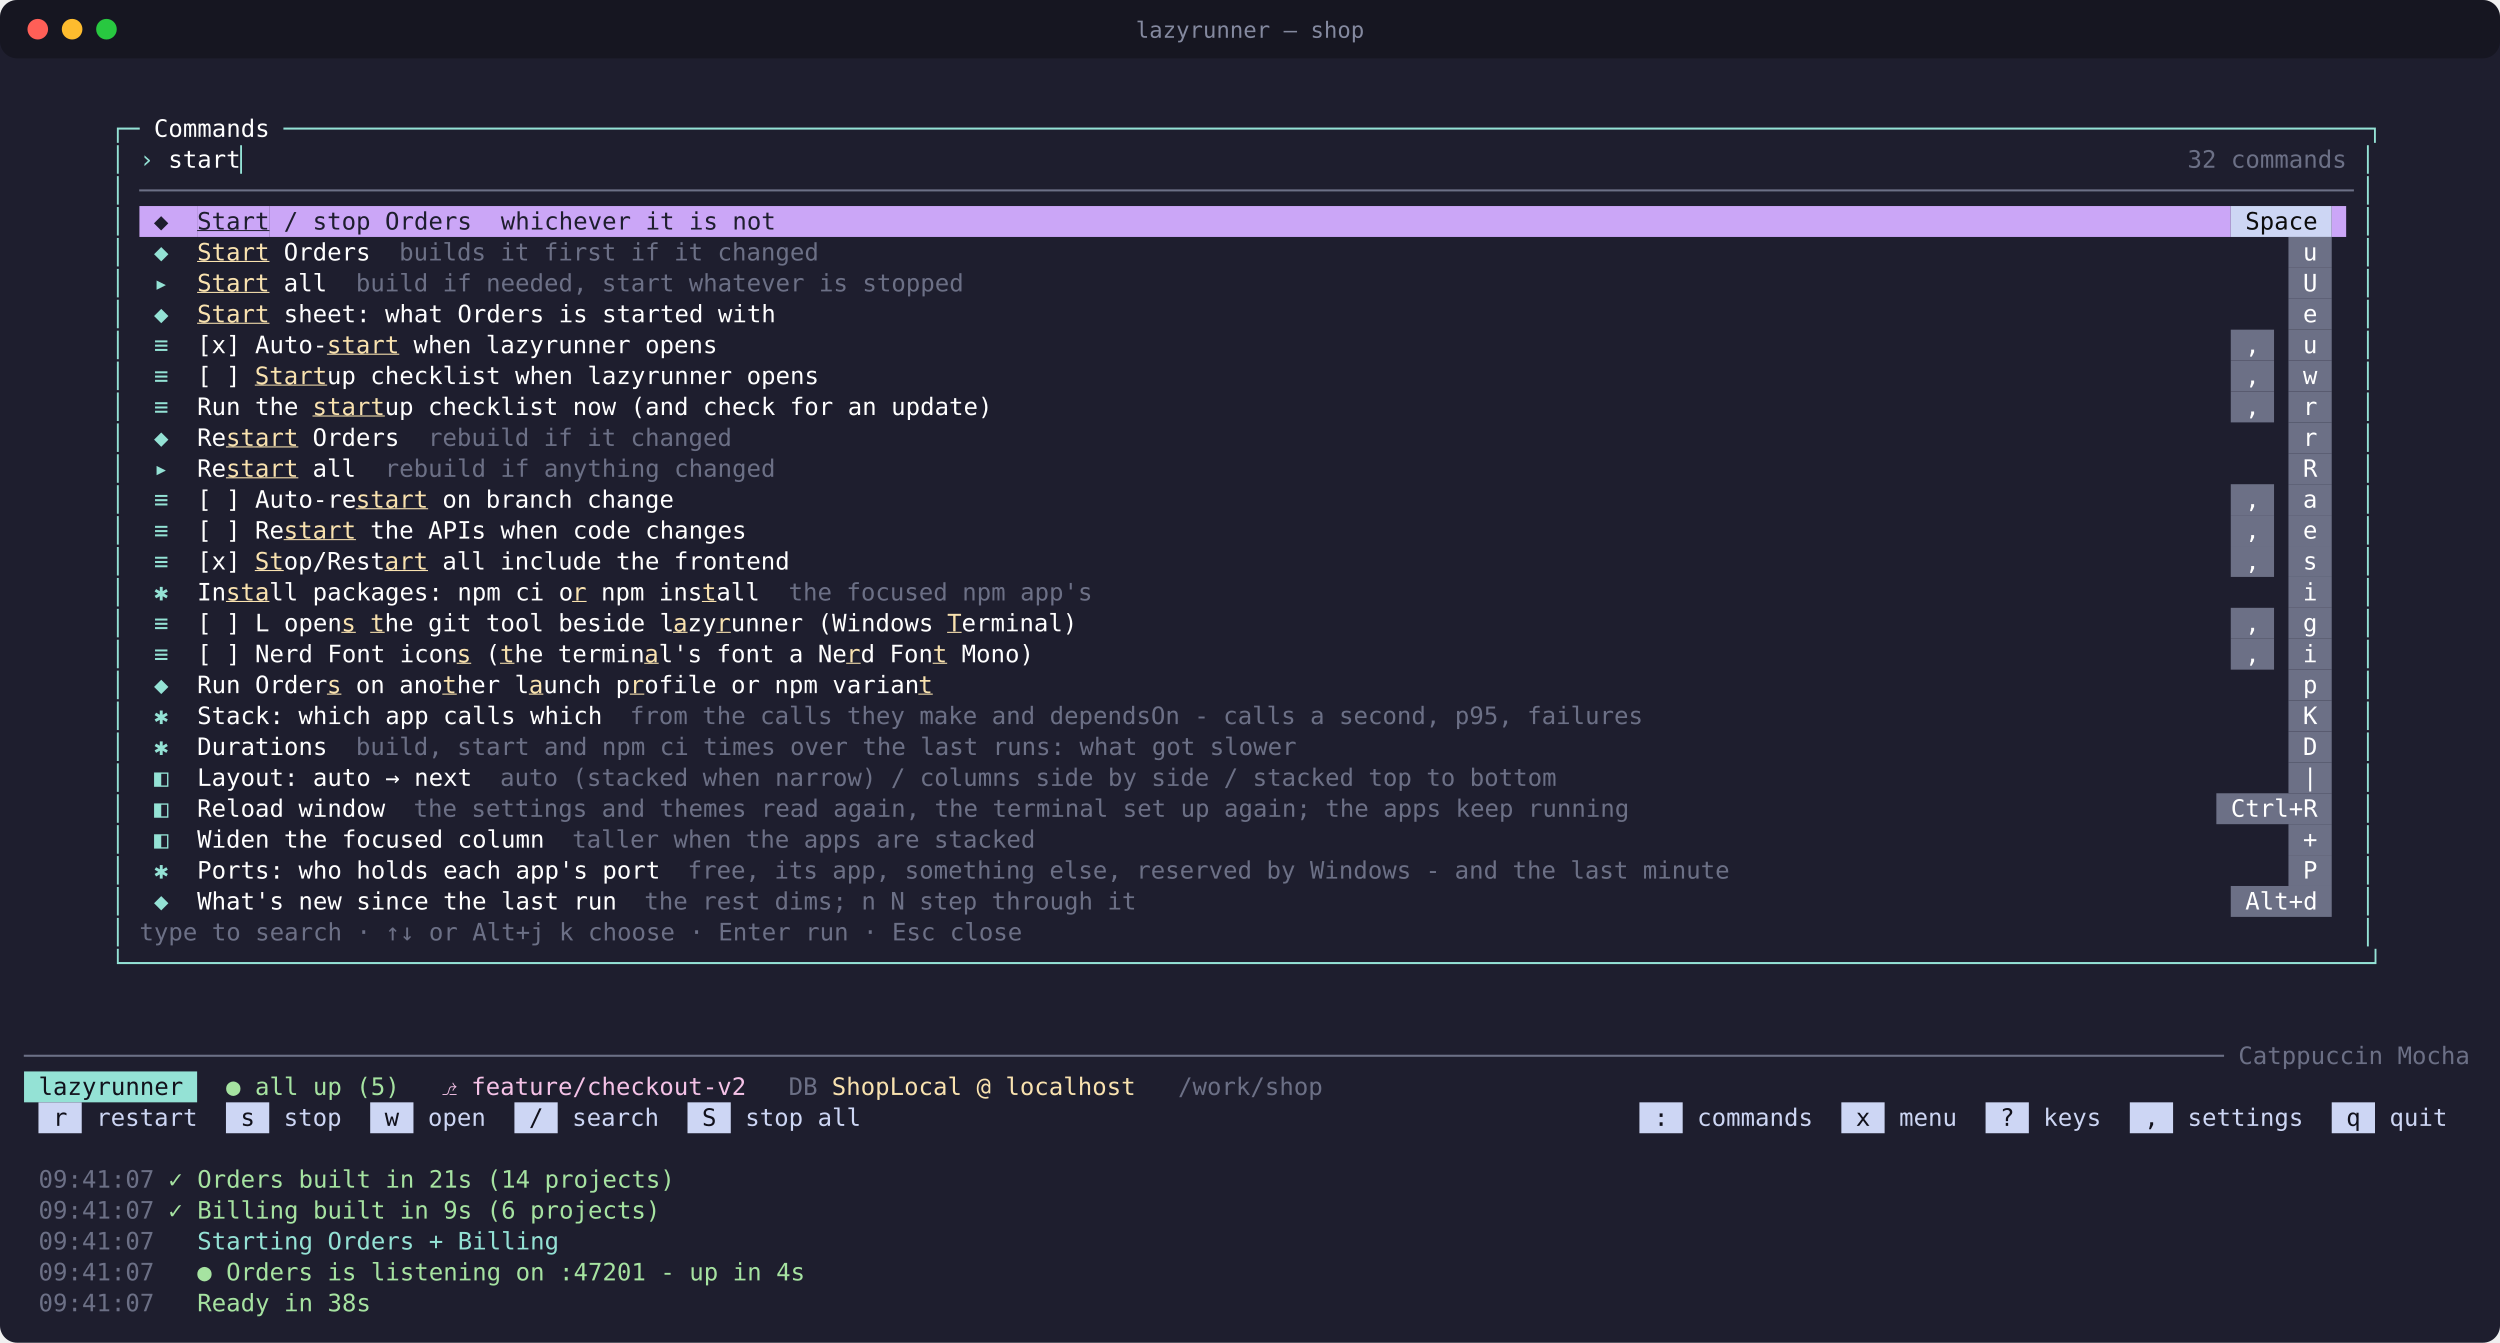
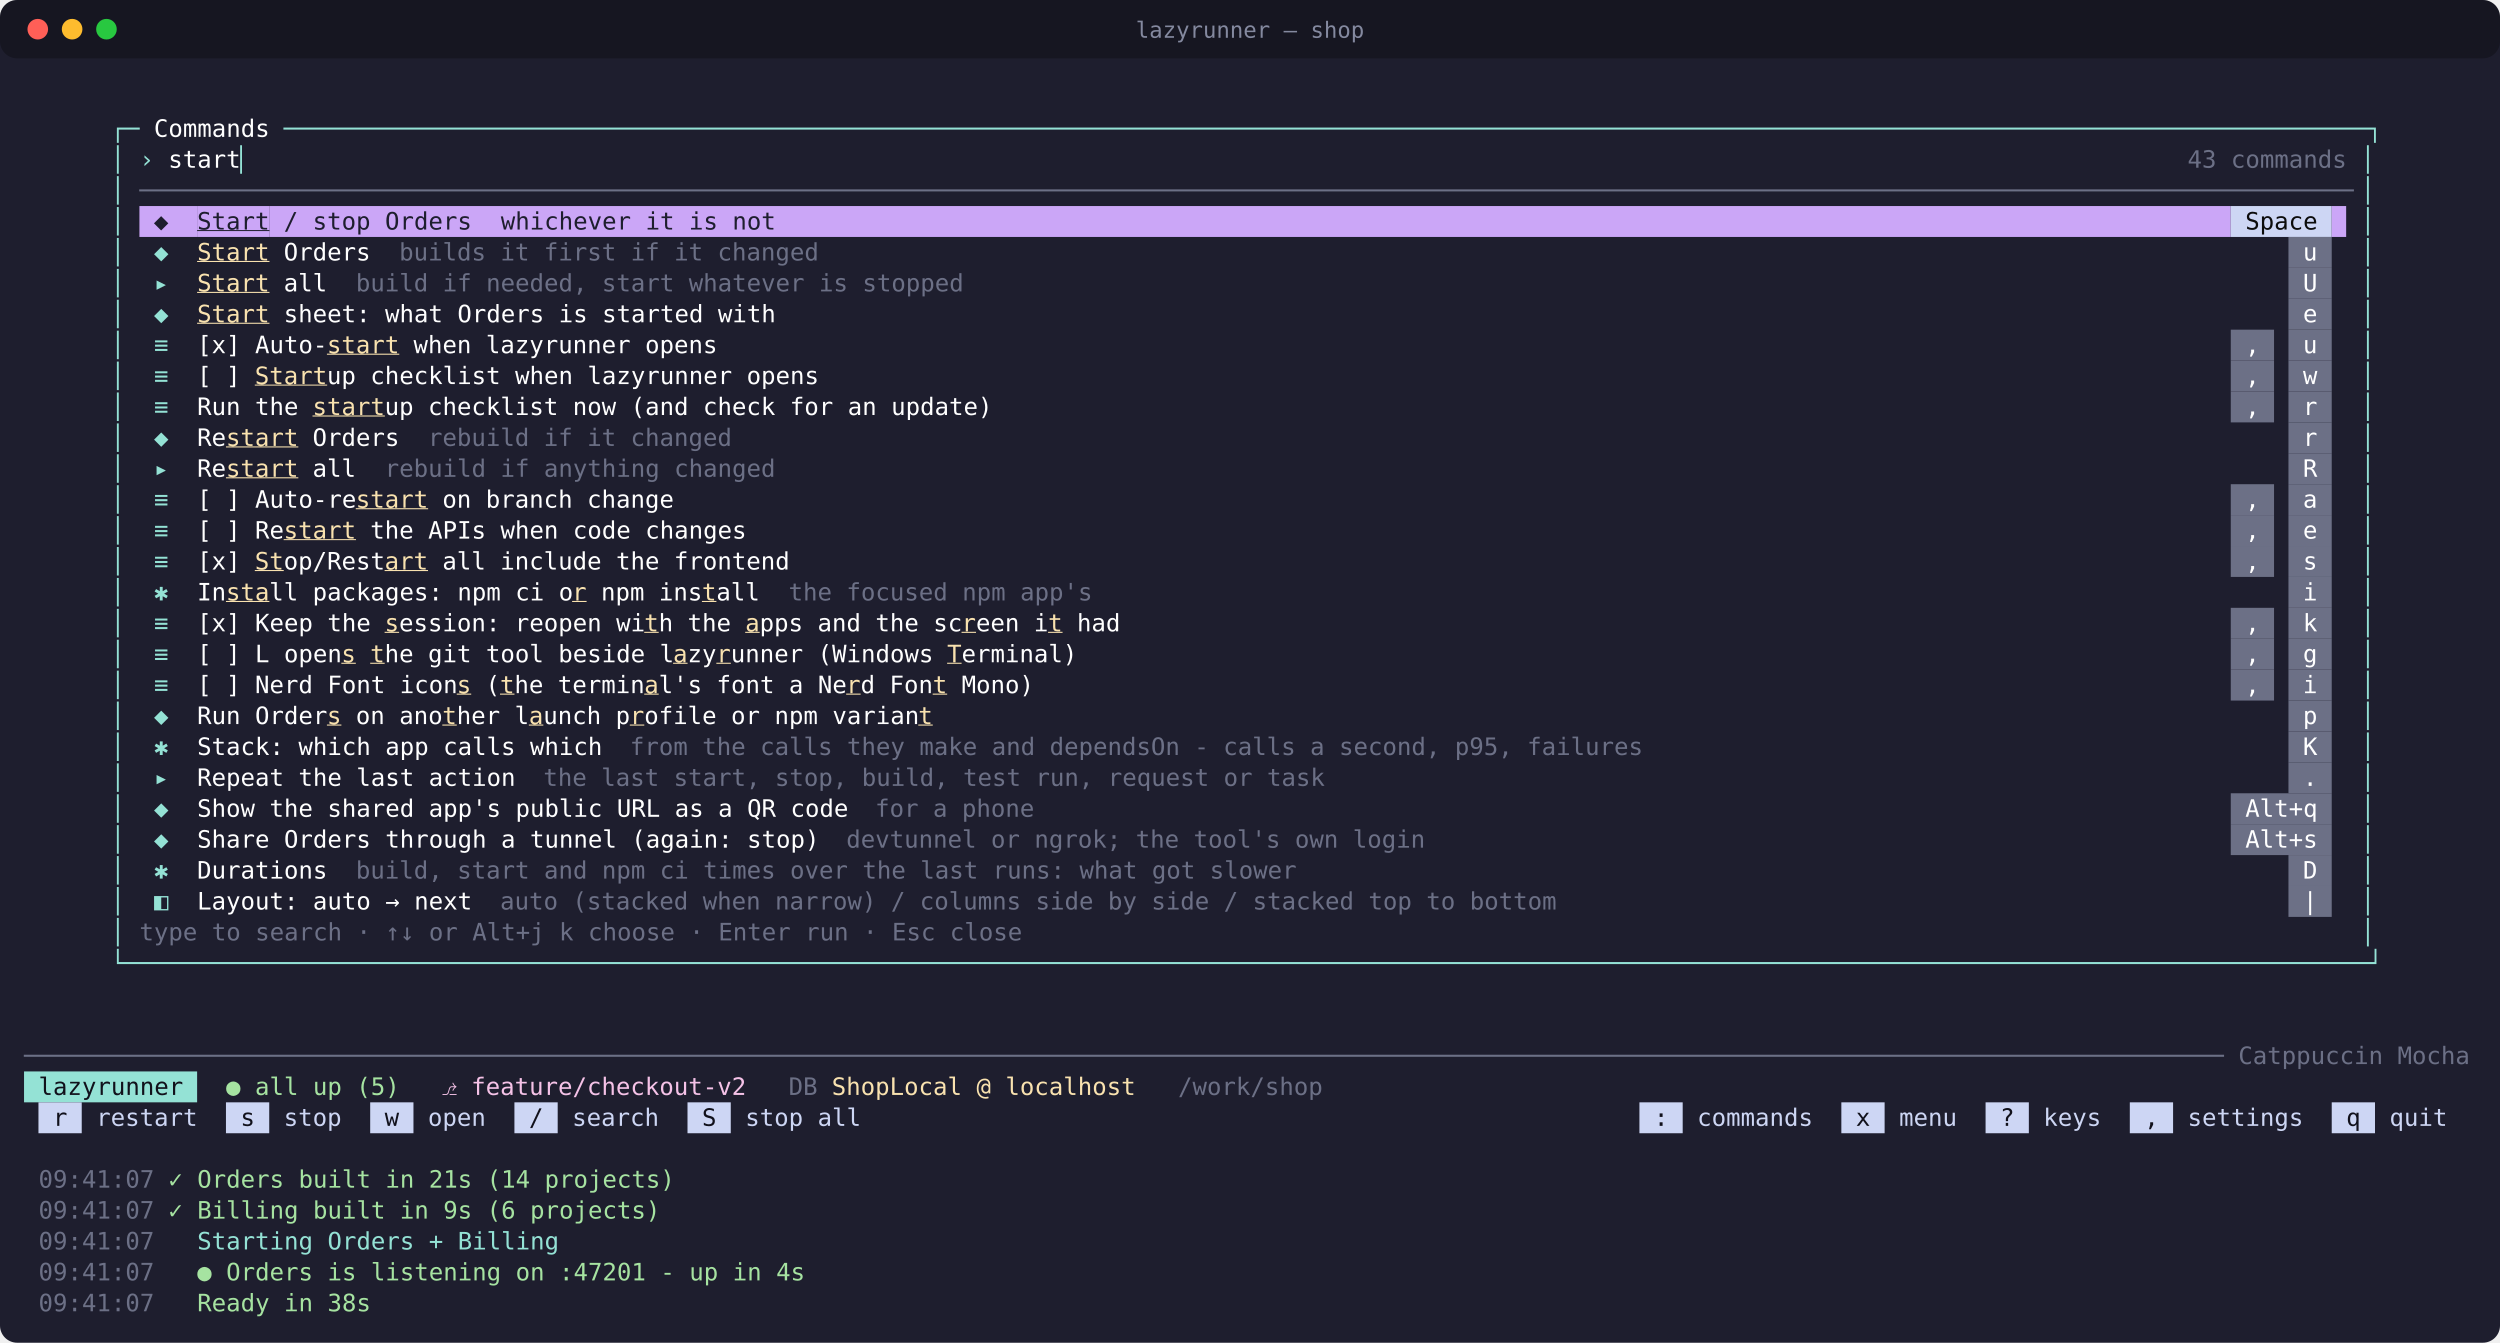
<svg xmlns="http://www.w3.org/2000/svg" width="1456" height="782" viewBox="0 0 1456 782" font-family="'Cascadia Mono', 'Cascadia Code', Consolas, 'DejaVu Sans Mono', Menlo, monospace" font-size="14">
  <rect width="100%" height="100%" rx="10" fill="#1e1e2e" />
  <rect width="100%" height="34" rx="10" fill="#000000" fill-opacity="0.28" />
  <circle cx="22" cy="17" r="6" fill="#ff5f57" />
  <circle cx="42" cy="17" r="6" fill="#febc2e" />
  <circle cx="62" cy="17" r="6" fill="#28c840" />
  <text x="728" y="22" fill="#cdd6f4" fill-opacity="0.6" font-size="13" text-anchor="middle">lazyrunner — shop</text>
  <text x="64.4" y="79.7" fill="#94e2d5" textLength="16.8" lengthAdjust="spacingAndGlyphs" xml:space="preserve">┌─</text>
  <text x="81.2" y="79.7" fill="#ffffff" textLength="84.0" lengthAdjust="spacingAndGlyphs" xml:space="preserve"> Commands </text>
  <text x="165.2" y="79.7" fill="#94e2d5" textLength="1218.0" lengthAdjust="spacingAndGlyphs" xml:space="preserve">────────────────────────────────────────────────────────────────────────────────────────────────────────────────────────────────────────────────┐</text>
  <text x="64.4" y="97.7" fill="#94e2d5" textLength="33.6" lengthAdjust="spacingAndGlyphs" xml:space="preserve">│ › </text>
  <text x="98.0" y="97.7" fill="#ffffff" textLength="42.0" lengthAdjust="spacingAndGlyphs" xml:space="preserve">start</text>
  <text x="140.0" y="97.7" fill="#94e2d5" textLength="8.4" lengthAdjust="spacingAndGlyphs" xml:space="preserve">▏</text>
-   <text x="1274.0" y="97.7" fill="#6c7086" textLength="92.4" lengthAdjust="spacingAndGlyphs" xml:space="preserve">32 commands</text>
+   <text x="1274.0" y="97.7" fill="#6c7086" textLength="92.4" lengthAdjust="spacingAndGlyphs" xml:space="preserve">43 commands</text>
  <text x="1366.4" y="97.7" fill="#94e2d5" textLength="16.8" lengthAdjust="spacingAndGlyphs" xml:space="preserve"> │</text>
  <text x="64.4" y="115.7" fill="#94e2d5" textLength="16.8" lengthAdjust="spacingAndGlyphs" xml:space="preserve">│ </text>
  <text x="81.2" y="115.7" fill="#6c7086" textLength="1285.2" lengthAdjust="spacingAndGlyphs" xml:space="preserve">─────────────────────────────────────────────────────────────────────────────────────────────────────────────────────────────────────────────────────────</text>
  <text x="1366.4" y="115.7" fill="#94e2d5" textLength="16.8" lengthAdjust="spacingAndGlyphs" xml:space="preserve"> │</text>
  <rect x="81.2" y="120.0" width="33.6" height="18" fill="#cba6f7" />
  <rect x="114.8" y="120.0" width="42.0" height="18" fill="#cba6f7" />
  <rect x="156.8" y="120.0" width="1142.4" height="18" fill="#cba6f7" />
  <rect x="1299.2" y="120.0" width="58.8" height="18" fill="#cdd6f4" />
  <rect x="1358.0" y="120.0" width="8.4" height="18" fill="#cba6f7" />
  <text x="64.4" y="133.7" fill="#94e2d5" textLength="16.8" lengthAdjust="spacingAndGlyphs" xml:space="preserve">│ </text>
  <text x="81.2" y="133.7" fill="#1e1e2e" textLength="33.6" lengthAdjust="spacingAndGlyphs" xml:space="preserve"> ◆  </text>
  <text x="114.8" y="133.7" fill="#1e1e2e" textLength="42.0" lengthAdjust="spacingAndGlyphs" text-decoration="underline" xml:space="preserve">Start</text>
  <text x="156.8" y="133.7" fill="#1e1e2e" textLength="1142.4" lengthAdjust="spacingAndGlyphs" xml:space="preserve"> / stop Orders  whichever it is not                                                                                                     </text>
  <text x="1299.2" y="133.7" fill="#0c0c0c" textLength="58.8" lengthAdjust="spacingAndGlyphs" xml:space="preserve"> Space </text>
  <text x="1366.4" y="133.7" fill="#94e2d5" textLength="16.8" lengthAdjust="spacingAndGlyphs" xml:space="preserve"> │</text>
  <rect x="1332.8" y="138.0" width="25.2" height="18" fill="#6c7086" />
  <text x="64.4" y="151.7" fill="#94e2d5" textLength="50.4" lengthAdjust="spacingAndGlyphs" xml:space="preserve">│  ◆  </text>
  <text x="114.8" y="151.7" fill="#f9e2af" textLength="42.0" lengthAdjust="spacingAndGlyphs" text-decoration="underline" xml:space="preserve">Start</text>
  <text x="156.8" y="151.7" fill="#ffffff" textLength="58.8" lengthAdjust="spacingAndGlyphs" xml:space="preserve"> Orders</text>
  <text x="215.6" y="151.7" fill="#6c7086" textLength="260.4" lengthAdjust="spacingAndGlyphs" xml:space="preserve">  builds it first if it changed</text>
  <text x="1332.8" y="151.7" fill="#ffffff" textLength="25.2" lengthAdjust="spacingAndGlyphs" xml:space="preserve"> u </text>
  <text x="1366.4" y="151.7" fill="#94e2d5" textLength="16.8" lengthAdjust="spacingAndGlyphs" xml:space="preserve"> │</text>
  <rect x="1332.8" y="156.0" width="25.2" height="18" fill="#6c7086" />
  <text x="64.4" y="169.7" fill="#94e2d5" textLength="50.4" lengthAdjust="spacingAndGlyphs" xml:space="preserve">│  ▸  </text>
  <text x="114.8" y="169.7" fill="#f9e2af" textLength="42.0" lengthAdjust="spacingAndGlyphs" text-decoration="underline" xml:space="preserve">Start</text>
  <text x="156.8" y="169.7" fill="#ffffff" textLength="33.6" lengthAdjust="spacingAndGlyphs" xml:space="preserve"> all</text>
  <text x="190.4" y="169.7" fill="#6c7086" textLength="369.6" lengthAdjust="spacingAndGlyphs" xml:space="preserve">  build if needed, start whatever is stopped</text>
  <text x="1332.8" y="169.7" fill="#ffffff" textLength="25.2" lengthAdjust="spacingAndGlyphs" xml:space="preserve"> U </text>
  <text x="1366.4" y="169.7" fill="#94e2d5" textLength="16.8" lengthAdjust="spacingAndGlyphs" xml:space="preserve"> │</text>
  <rect x="1332.8" y="174.0" width="25.2" height="18" fill="#6c7086" />
  <text x="64.4" y="187.7" fill="#94e2d5" textLength="50.4" lengthAdjust="spacingAndGlyphs" xml:space="preserve">│  ◆  </text>
  <text x="114.8" y="187.7" fill="#f9e2af" textLength="42.0" lengthAdjust="spacingAndGlyphs" text-decoration="underline" xml:space="preserve">Start</text>
  <text x="156.8" y="187.7" fill="#ffffff" textLength="1176.0" lengthAdjust="spacingAndGlyphs" xml:space="preserve"> sheet: what Orders is started with                                                                                                         </text>
  <text x="1332.8" y="187.7" fill="#ffffff" textLength="25.2" lengthAdjust="spacingAndGlyphs" xml:space="preserve"> e </text>
  <text x="1366.4" y="187.7" fill="#94e2d5" textLength="16.8" lengthAdjust="spacingAndGlyphs" xml:space="preserve"> │</text>
  <rect x="1299.2" y="192.0" width="25.2" height="18" fill="#6c7086" />
  <rect x="1332.8" y="192.0" width="25.2" height="18" fill="#6c7086" />
  <text x="64.4" y="205.7" fill="#94e2d5" textLength="50.4" lengthAdjust="spacingAndGlyphs" xml:space="preserve">│  ≡  </text>
  <text x="114.8" y="205.7" fill="#ffffff" textLength="75.6" lengthAdjust="spacingAndGlyphs" xml:space="preserve">[x] Auto-</text>
  <text x="190.4" y="205.7" fill="#f9e2af" textLength="42.0" lengthAdjust="spacingAndGlyphs" text-decoration="underline" xml:space="preserve">start</text>
  <text x="232.4" y="205.7" fill="#ffffff" textLength="1066.8" lengthAdjust="spacingAndGlyphs" xml:space="preserve"> when lazyrunner opens                                                                                                         </text>
  <text x="1299.2" y="205.7" fill="#ffffff" textLength="25.2" lengthAdjust="spacingAndGlyphs" xml:space="preserve"> , </text>
  <text x="1332.8" y="205.7" fill="#ffffff" textLength="25.2" lengthAdjust="spacingAndGlyphs" xml:space="preserve"> u </text>
  <text x="1366.4" y="205.7" fill="#94e2d5" textLength="16.8" lengthAdjust="spacingAndGlyphs" xml:space="preserve"> │</text>
  <rect x="1299.2" y="210.0" width="25.2" height="18" fill="#6c7086" />
  <rect x="1332.8" y="210.0" width="25.2" height="18" fill="#6c7086" />
  <text x="64.4" y="223.7" fill="#94e2d5" textLength="50.4" lengthAdjust="spacingAndGlyphs" xml:space="preserve">│  ≡  </text>
  <text x="114.8" y="223.7" fill="#ffffff" textLength="33.6" lengthAdjust="spacingAndGlyphs" xml:space="preserve">[ ] </text>
  <text x="148.4" y="223.7" fill="#f9e2af" textLength="42.0" lengthAdjust="spacingAndGlyphs" text-decoration="underline" xml:space="preserve">Start</text>
  <text x="190.4" y="223.7" fill="#ffffff" textLength="1108.8" lengthAdjust="spacingAndGlyphs" xml:space="preserve">up checklist when lazyrunner opens                                                                                                  </text>
  <text x="1299.2" y="223.7" fill="#ffffff" textLength="25.2" lengthAdjust="spacingAndGlyphs" xml:space="preserve"> , </text>
  <text x="1332.8" y="223.7" fill="#ffffff" textLength="25.2" lengthAdjust="spacingAndGlyphs" xml:space="preserve"> w </text>
  <text x="1366.4" y="223.7" fill="#94e2d5" textLength="16.8" lengthAdjust="spacingAndGlyphs" xml:space="preserve"> │</text>
  <rect x="1299.2" y="228.0" width="25.2" height="18" fill="#6c7086" />
  <rect x="1332.8" y="228.0" width="25.2" height="18" fill="#6c7086" />
  <text x="64.4" y="241.7" fill="#94e2d5" textLength="50.4" lengthAdjust="spacingAndGlyphs" xml:space="preserve">│  ≡  </text>
  <text x="114.8" y="241.7" fill="#ffffff" textLength="67.2" lengthAdjust="spacingAndGlyphs" xml:space="preserve">Run the </text>
  <text x="182.0" y="241.7" fill="#f9e2af" textLength="42.0" lengthAdjust="spacingAndGlyphs" text-decoration="underline" xml:space="preserve">start</text>
  <text x="224.0" y="241.7" fill="#ffffff" textLength="1075.2" lengthAdjust="spacingAndGlyphs" xml:space="preserve">up checklist now (and check for an update)                                                                                      </text>
  <text x="1299.2" y="241.7" fill="#ffffff" textLength="25.2" lengthAdjust="spacingAndGlyphs" xml:space="preserve"> , </text>
  <text x="1332.8" y="241.7" fill="#ffffff" textLength="25.2" lengthAdjust="spacingAndGlyphs" xml:space="preserve"> r </text>
  <text x="1366.4" y="241.7" fill="#94e2d5" textLength="16.8" lengthAdjust="spacingAndGlyphs" xml:space="preserve"> │</text>
  <rect x="1332.8" y="246.0" width="25.2" height="18" fill="#6c7086" />
  <text x="64.4" y="259.7" fill="#94e2d5" textLength="50.4" lengthAdjust="spacingAndGlyphs" xml:space="preserve">│  ◆  </text>
  <text x="114.8" y="259.7" fill="#ffffff" textLength="16.8" lengthAdjust="spacingAndGlyphs" xml:space="preserve">Re</text>
  <text x="131.6" y="259.7" fill="#f9e2af" textLength="42.0" lengthAdjust="spacingAndGlyphs" text-decoration="underline" xml:space="preserve">start</text>
  <text x="173.6" y="259.7" fill="#ffffff" textLength="58.8" lengthAdjust="spacingAndGlyphs" xml:space="preserve"> Orders</text>
  <text x="232.4" y="259.7" fill="#6c7086" textLength="193.2" lengthAdjust="spacingAndGlyphs" xml:space="preserve">  rebuild if it changed</text>
  <text x="1332.8" y="259.7" fill="#ffffff" textLength="25.2" lengthAdjust="spacingAndGlyphs" xml:space="preserve"> r </text>
  <text x="1366.4" y="259.7" fill="#94e2d5" textLength="16.8" lengthAdjust="spacingAndGlyphs" xml:space="preserve"> │</text>
  <rect x="1332.8" y="264.0" width="25.2" height="18" fill="#6c7086" />
  <text x="64.4" y="277.7" fill="#94e2d5" textLength="50.4" lengthAdjust="spacingAndGlyphs" xml:space="preserve">│  ▸  </text>
  <text x="114.8" y="277.7" fill="#ffffff" textLength="16.8" lengthAdjust="spacingAndGlyphs" xml:space="preserve">Re</text>
  <text x="131.6" y="277.7" fill="#f9e2af" textLength="42.0" lengthAdjust="spacingAndGlyphs" text-decoration="underline" xml:space="preserve">start</text>
  <text x="173.6" y="277.7" fill="#ffffff" textLength="33.6" lengthAdjust="spacingAndGlyphs" xml:space="preserve"> all</text>
  <text x="207.2" y="277.7" fill="#6c7086" textLength="243.6" lengthAdjust="spacingAndGlyphs" xml:space="preserve">  rebuild if anything changed</text>
  <text x="1332.8" y="277.7" fill="#ffffff" textLength="25.2" lengthAdjust="spacingAndGlyphs" xml:space="preserve"> R </text>
  <text x="1366.4" y="277.7" fill="#94e2d5" textLength="16.8" lengthAdjust="spacingAndGlyphs" xml:space="preserve"> │</text>
  <rect x="1299.2" y="282.0" width="25.2" height="18" fill="#6c7086" />
  <rect x="1332.8" y="282.0" width="25.2" height="18" fill="#6c7086" />
  <text x="64.4" y="295.7" fill="#94e2d5" textLength="50.4" lengthAdjust="spacingAndGlyphs" xml:space="preserve">│  ≡  </text>
  <text x="114.8" y="295.7" fill="#ffffff" textLength="92.4" lengthAdjust="spacingAndGlyphs" xml:space="preserve">[ ] Auto-re</text>
  <text x="207.2" y="295.7" fill="#f9e2af" textLength="42.0" lengthAdjust="spacingAndGlyphs" text-decoration="underline" xml:space="preserve">start</text>
  <text x="249.2" y="295.7" fill="#ffffff" textLength="1050.0" lengthAdjust="spacingAndGlyphs" xml:space="preserve"> on branch change                                                                                                            </text>
  <text x="1299.2" y="295.7" fill="#ffffff" textLength="25.2" lengthAdjust="spacingAndGlyphs" xml:space="preserve"> , </text>
  <text x="1332.8" y="295.7" fill="#ffffff" textLength="25.2" lengthAdjust="spacingAndGlyphs" xml:space="preserve"> a </text>
  <text x="1366.4" y="295.7" fill="#94e2d5" textLength="16.8" lengthAdjust="spacingAndGlyphs" xml:space="preserve"> │</text>
  <rect x="1299.2" y="300.0" width="25.2" height="18" fill="#6c7086" />
  <rect x="1332.8" y="300.0" width="25.2" height="18" fill="#6c7086" />
  <text x="64.4" y="313.7" fill="#94e2d5" textLength="50.4" lengthAdjust="spacingAndGlyphs" xml:space="preserve">│  ≡  </text>
  <text x="114.8" y="313.7" fill="#ffffff" textLength="50.4" lengthAdjust="spacingAndGlyphs" xml:space="preserve">[ ] Re</text>
  <text x="165.2" y="313.7" fill="#f9e2af" textLength="42.0" lengthAdjust="spacingAndGlyphs" text-decoration="underline" xml:space="preserve">start</text>
  <text x="207.2" y="313.7" fill="#ffffff" textLength="1092.0" lengthAdjust="spacingAndGlyphs" xml:space="preserve"> the APIs when code changes                                                                                                       </text>
  <text x="1299.2" y="313.7" fill="#ffffff" textLength="25.2" lengthAdjust="spacingAndGlyphs" xml:space="preserve"> , </text>
  <text x="1332.8" y="313.7" fill="#ffffff" textLength="25.2" lengthAdjust="spacingAndGlyphs" xml:space="preserve"> e </text>
  <text x="1366.4" y="313.7" fill="#94e2d5" textLength="16.8" lengthAdjust="spacingAndGlyphs" xml:space="preserve"> │</text>
  <rect x="1299.2" y="318.0" width="25.2" height="18" fill="#6c7086" />
  <rect x="1332.8" y="318.0" width="25.2" height="18" fill="#6c7086" />
  <text x="64.4" y="331.7" fill="#94e2d5" textLength="50.4" lengthAdjust="spacingAndGlyphs" xml:space="preserve">│  ≡  </text>
  <text x="114.8" y="331.7" fill="#ffffff" textLength="33.6" lengthAdjust="spacingAndGlyphs" xml:space="preserve">[x] </text>
  <text x="148.4" y="331.7" fill="#f9e2af" textLength="16.8" lengthAdjust="spacingAndGlyphs" text-decoration="underline" xml:space="preserve">St</text>
  <text x="165.2" y="331.7" fill="#ffffff" textLength="58.8" lengthAdjust="spacingAndGlyphs" xml:space="preserve">op/Rest</text>
  <text x="224.0" y="331.7" fill="#f9e2af" textLength="25.2" lengthAdjust="spacingAndGlyphs" text-decoration="underline" xml:space="preserve">art</text>
  <text x="249.2" y="331.7" fill="#ffffff" textLength="1050.0" lengthAdjust="spacingAndGlyphs" xml:space="preserve"> all include the frontend                                                                                                    </text>
  <text x="1299.2" y="331.7" fill="#ffffff" textLength="25.2" lengthAdjust="spacingAndGlyphs" xml:space="preserve"> , </text>
  <text x="1332.8" y="331.7" fill="#ffffff" textLength="25.2" lengthAdjust="spacingAndGlyphs" xml:space="preserve"> s </text>
  <text x="1366.4" y="331.7" fill="#94e2d5" textLength="16.8" lengthAdjust="spacingAndGlyphs" xml:space="preserve"> │</text>
  <rect x="1332.8" y="336.0" width="25.2" height="18" fill="#6c7086" />
  <text x="64.4" y="349.7" fill="#94e2d5" textLength="50.4" lengthAdjust="spacingAndGlyphs" xml:space="preserve">│  ✱  </text>
  <text x="114.8" y="349.7" fill="#ffffff" textLength="16.8" lengthAdjust="spacingAndGlyphs" xml:space="preserve">In</text>
  <text x="131.6" y="349.7" fill="#f9e2af" textLength="25.2" lengthAdjust="spacingAndGlyphs" text-decoration="underline" xml:space="preserve">sta</text>
  <text x="156.8" y="349.7" fill="#ffffff" textLength="176.4" lengthAdjust="spacingAndGlyphs" xml:space="preserve">ll packages: npm ci o</text>
  <text x="333.2" y="349.7" fill="#f9e2af" textLength="8.4" lengthAdjust="spacingAndGlyphs" text-decoration="underline" xml:space="preserve">r</text>
  <text x="341.6" y="349.7" fill="#ffffff" textLength="67.2" lengthAdjust="spacingAndGlyphs" xml:space="preserve"> npm ins</text>
  <text x="408.8" y="349.7" fill="#f9e2af" textLength="8.4" lengthAdjust="spacingAndGlyphs" text-decoration="underline" xml:space="preserve">t</text>
  <text x="417.2" y="349.7" fill="#ffffff" textLength="25.2" lengthAdjust="spacingAndGlyphs" xml:space="preserve">all</text>
  <text x="442.4" y="349.7" fill="#6c7086" textLength="193.2" lengthAdjust="spacingAndGlyphs" xml:space="preserve">  the focused npm app's</text>
  <text x="1332.8" y="349.7" fill="#ffffff" textLength="25.2" lengthAdjust="spacingAndGlyphs" xml:space="preserve"> i </text>
  <text x="1366.4" y="349.7" fill="#94e2d5" textLength="16.8" lengthAdjust="spacingAndGlyphs" xml:space="preserve"> │</text>
  <rect x="1299.2" y="354.0" width="25.2" height="18" fill="#6c7086" />
  <rect x="1332.8" y="354.0" width="25.2" height="18" fill="#6c7086" />
  <text x="64.4" y="367.7" fill="#94e2d5" textLength="50.4" lengthAdjust="spacingAndGlyphs" xml:space="preserve">│  ≡  </text>
-   <text x="114.8" y="367.7" fill="#ffffff" textLength="84.0" lengthAdjust="spacingAndGlyphs" xml:space="preserve">[ ] L open</text>
-   <text x="198.8" y="367.7" fill="#f9e2af" textLength="8.4" lengthAdjust="spacingAndGlyphs" text-decoration="underline" xml:space="preserve">s</text>
-   <text x="215.6" y="367.7" fill="#f9e2af" textLength="8.4" lengthAdjust="spacingAndGlyphs" text-decoration="underline" xml:space="preserve">t</text>
-   <text x="224.0" y="367.7" fill="#ffffff" textLength="168.0" lengthAdjust="spacingAndGlyphs" xml:space="preserve">he git tool beside l</text>
-   <text x="392.0" y="367.7" fill="#f9e2af" textLength="8.4" lengthAdjust="spacingAndGlyphs" text-decoration="underline" xml:space="preserve">a</text>
-   <text x="400.4" y="367.7" fill="#ffffff" textLength="16.8" lengthAdjust="spacingAndGlyphs" xml:space="preserve">zy</text>
-   <text x="417.2" y="367.7" fill="#f9e2af" textLength="8.4" lengthAdjust="spacingAndGlyphs" text-decoration="underline" xml:space="preserve">r</text>
-   <text x="425.6" y="367.7" fill="#ffffff" textLength="126.0" lengthAdjust="spacingAndGlyphs" xml:space="preserve">unner (Windows </text>
-   <text x="551.6" y="367.7" fill="#f9e2af" textLength="8.4" lengthAdjust="spacingAndGlyphs" text-decoration="underline" xml:space="preserve">T</text>
-   <text x="560.0" y="367.7" fill="#ffffff" textLength="739.2" lengthAdjust="spacingAndGlyphs" xml:space="preserve">erminal)                                                                                </text>
+   <text x="114.8" y="367.7" fill="#ffffff" textLength="109.2" lengthAdjust="spacingAndGlyphs" xml:space="preserve">[x] Keep the </text>
+   <text x="224.0" y="367.7" fill="#f9e2af" textLength="8.4" lengthAdjust="spacingAndGlyphs" text-decoration="underline" xml:space="preserve">s</text>
+   <text x="232.4" y="367.7" fill="#ffffff" textLength="142.8" lengthAdjust="spacingAndGlyphs" xml:space="preserve">ession: reopen wi</text>
+   <text x="375.2" y="367.7" fill="#f9e2af" textLength="8.4" lengthAdjust="spacingAndGlyphs" text-decoration="underline" xml:space="preserve">t</text>
+   <text x="383.6" y="367.7" fill="#ffffff" textLength="50.4" lengthAdjust="spacingAndGlyphs" xml:space="preserve">h the </text>
+   <text x="434.0" y="367.7" fill="#f9e2af" textLength="8.4" lengthAdjust="spacingAndGlyphs" text-decoration="underline" xml:space="preserve">a</text>
+   <text x="442.4" y="367.7" fill="#ffffff" textLength="117.6" lengthAdjust="spacingAndGlyphs" xml:space="preserve">pps and the sc</text>
+   <text x="560.0" y="367.7" fill="#f9e2af" textLength="8.4" lengthAdjust="spacingAndGlyphs" text-decoration="underline" xml:space="preserve">r</text>
+   <text x="568.4" y="367.7" fill="#ffffff" textLength="42.0" lengthAdjust="spacingAndGlyphs" xml:space="preserve">een i</text>
+   <text x="610.4" y="367.7" fill="#f9e2af" textLength="8.4" lengthAdjust="spacingAndGlyphs" text-decoration="underline" xml:space="preserve">t</text>
+   <text x="618.8" y="367.7" fill="#ffffff" textLength="680.4" lengthAdjust="spacingAndGlyphs" xml:space="preserve"> had                                                                             </text>
  <text x="1299.2" y="367.7" fill="#ffffff" textLength="25.2" lengthAdjust="spacingAndGlyphs" xml:space="preserve"> , </text>
-   <text x="1332.8" y="367.7" fill="#ffffff" textLength="25.2" lengthAdjust="spacingAndGlyphs" xml:space="preserve"> g </text>
+   <text x="1332.8" y="367.7" fill="#ffffff" textLength="25.2" lengthAdjust="spacingAndGlyphs" xml:space="preserve"> k </text>
  <text x="1366.4" y="367.7" fill="#94e2d5" textLength="16.8" lengthAdjust="spacingAndGlyphs" xml:space="preserve"> │</text>
  <rect x="1299.2" y="372.0" width="25.2" height="18" fill="#6c7086" />
  <rect x="1332.8" y="372.0" width="25.2" height="18" fill="#6c7086" />
  <text x="64.4" y="385.7" fill="#94e2d5" textLength="50.4" lengthAdjust="spacingAndGlyphs" xml:space="preserve">│  ≡  </text>
-   <text x="114.8" y="385.7" fill="#ffffff" textLength="151.2" lengthAdjust="spacingAndGlyphs" xml:space="preserve">[ ] Nerd Font icon</text>
-   <text x="266.0" y="385.7" fill="#f9e2af" textLength="8.4" lengthAdjust="spacingAndGlyphs" text-decoration="underline" xml:space="preserve">s</text>
-   <text x="274.4" y="385.7" fill="#ffffff" textLength="16.8" lengthAdjust="spacingAndGlyphs" xml:space="preserve"> (</text>
-   <text x="291.2" y="385.7" fill="#f9e2af" textLength="8.4" lengthAdjust="spacingAndGlyphs" text-decoration="underline" xml:space="preserve">t</text>
-   <text x="299.6" y="385.7" fill="#ffffff" textLength="75.6" lengthAdjust="spacingAndGlyphs" xml:space="preserve">he termin</text>
-   <text x="375.2" y="385.7" fill="#f9e2af" textLength="8.4" lengthAdjust="spacingAndGlyphs" text-decoration="underline" xml:space="preserve">a</text>
-   <text x="383.6" y="385.7" fill="#ffffff" textLength="109.2" lengthAdjust="spacingAndGlyphs" xml:space="preserve">l's font a Ne</text>
-   <text x="492.8" y="385.7" fill="#f9e2af" textLength="8.4" lengthAdjust="spacingAndGlyphs" text-decoration="underline" xml:space="preserve">r</text>
-   <text x="501.2" y="385.7" fill="#ffffff" textLength="42.0" lengthAdjust="spacingAndGlyphs" xml:space="preserve">d Fon</text>
-   <text x="543.2" y="385.7" fill="#f9e2af" textLength="8.4" lengthAdjust="spacingAndGlyphs" text-decoration="underline" xml:space="preserve">t</text>
-   <text x="551.6" y="385.7" fill="#ffffff" textLength="747.6" lengthAdjust="spacingAndGlyphs" xml:space="preserve"> Mono)                                                                                   </text>
+   <text x="114.8" y="385.7" fill="#ffffff" textLength="84.0" lengthAdjust="spacingAndGlyphs" xml:space="preserve">[ ] L open</text>
+   <text x="198.8" y="385.7" fill="#f9e2af" textLength="8.4" lengthAdjust="spacingAndGlyphs" text-decoration="underline" xml:space="preserve">s</text>
+   <text x="215.6" y="385.7" fill="#f9e2af" textLength="8.4" lengthAdjust="spacingAndGlyphs" text-decoration="underline" xml:space="preserve">t</text>
+   <text x="224.0" y="385.7" fill="#ffffff" textLength="168.0" lengthAdjust="spacingAndGlyphs" xml:space="preserve">he git tool beside l</text>
+   <text x="392.0" y="385.7" fill="#f9e2af" textLength="8.4" lengthAdjust="spacingAndGlyphs" text-decoration="underline" xml:space="preserve">a</text>
+   <text x="400.4" y="385.7" fill="#ffffff" textLength="16.8" lengthAdjust="spacingAndGlyphs" xml:space="preserve">zy</text>
+   <text x="417.2" y="385.7" fill="#f9e2af" textLength="8.4" lengthAdjust="spacingAndGlyphs" text-decoration="underline" xml:space="preserve">r</text>
+   <text x="425.6" y="385.7" fill="#ffffff" textLength="126.0" lengthAdjust="spacingAndGlyphs" xml:space="preserve">unner (Windows </text>
+   <text x="551.6" y="385.7" fill="#f9e2af" textLength="8.4" lengthAdjust="spacingAndGlyphs" text-decoration="underline" xml:space="preserve">T</text>
+   <text x="560.0" y="385.7" fill="#ffffff" textLength="739.2" lengthAdjust="spacingAndGlyphs" xml:space="preserve">erminal)                                                                                </text>
  <text x="1299.2" y="385.7" fill="#ffffff" textLength="25.2" lengthAdjust="spacingAndGlyphs" xml:space="preserve"> , </text>
-   <text x="1332.8" y="385.7" fill="#ffffff" textLength="25.2" lengthAdjust="spacingAndGlyphs" xml:space="preserve"> i </text>
+   <text x="1332.8" y="385.7" fill="#ffffff" textLength="25.2" lengthAdjust="spacingAndGlyphs" xml:space="preserve"> g </text>
  <text x="1366.4" y="385.7" fill="#94e2d5" textLength="16.8" lengthAdjust="spacingAndGlyphs" xml:space="preserve"> │</text>
+   <rect x="1299.2" y="390.0" width="25.2" height="18" fill="#6c7086" />
  <rect x="1332.8" y="390.0" width="25.2" height="18" fill="#6c7086" />
-   <text x="64.4" y="403.7" fill="#94e2d5" textLength="50.4" lengthAdjust="spacingAndGlyphs" xml:space="preserve">│  ◆  </text>
-   <text x="114.8" y="403.7" fill="#ffffff" textLength="75.6" lengthAdjust="spacingAndGlyphs" xml:space="preserve">Run Order</text>
-   <text x="190.4" y="403.7" fill="#f9e2af" textLength="8.4" lengthAdjust="spacingAndGlyphs" text-decoration="underline" xml:space="preserve">s</text>
-   <text x="198.8" y="403.7" fill="#ffffff" textLength="58.8" lengthAdjust="spacingAndGlyphs" xml:space="preserve"> on ano</text>
-   <text x="257.6" y="403.7" fill="#f9e2af" textLength="8.4" lengthAdjust="spacingAndGlyphs" text-decoration="underline" xml:space="preserve">t</text>
-   <text x="266.0" y="403.7" fill="#ffffff" textLength="42.0" lengthAdjust="spacingAndGlyphs" xml:space="preserve">her l</text>
-   <text x="308.0" y="403.7" fill="#f9e2af" textLength="8.4" lengthAdjust="spacingAndGlyphs" text-decoration="underline" xml:space="preserve">a</text>
-   <text x="316.4" y="403.7" fill="#ffffff" textLength="50.4" lengthAdjust="spacingAndGlyphs" xml:space="preserve">unch p</text>
-   <text x="366.8" y="403.7" fill="#f9e2af" textLength="8.4" lengthAdjust="spacingAndGlyphs" text-decoration="underline" xml:space="preserve">r</text>
-   <text x="375.2" y="403.7" fill="#ffffff" textLength="159.6" lengthAdjust="spacingAndGlyphs" xml:space="preserve">ofile or npm varian</text>
-   <text x="534.8" y="403.7" fill="#f9e2af" textLength="8.4" lengthAdjust="spacingAndGlyphs" text-decoration="underline" xml:space="preserve">t</text>
-   <text x="1332.8" y="403.7" fill="#ffffff" textLength="25.2" lengthAdjust="spacingAndGlyphs" xml:space="preserve"> p </text>
+   <text x="64.4" y="403.7" fill="#94e2d5" textLength="50.4" lengthAdjust="spacingAndGlyphs" xml:space="preserve">│  ≡  </text>
+   <text x="114.8" y="403.7" fill="#ffffff" textLength="151.2" lengthAdjust="spacingAndGlyphs" xml:space="preserve">[ ] Nerd Font icon</text>
+   <text x="266.0" y="403.7" fill="#f9e2af" textLength="8.4" lengthAdjust="spacingAndGlyphs" text-decoration="underline" xml:space="preserve">s</text>
+   <text x="274.4" y="403.7" fill="#ffffff" textLength="16.8" lengthAdjust="spacingAndGlyphs" xml:space="preserve"> (</text>
+   <text x="291.2" y="403.7" fill="#f9e2af" textLength="8.4" lengthAdjust="spacingAndGlyphs" text-decoration="underline" xml:space="preserve">t</text>
+   <text x="299.6" y="403.7" fill="#ffffff" textLength="75.6" lengthAdjust="spacingAndGlyphs" xml:space="preserve">he termin</text>
+   <text x="375.2" y="403.7" fill="#f9e2af" textLength="8.4" lengthAdjust="spacingAndGlyphs" text-decoration="underline" xml:space="preserve">a</text>
+   <text x="383.6" y="403.7" fill="#ffffff" textLength="109.2" lengthAdjust="spacingAndGlyphs" xml:space="preserve">l's font a Ne</text>
+   <text x="492.8" y="403.7" fill="#f9e2af" textLength="8.4" lengthAdjust="spacingAndGlyphs" text-decoration="underline" xml:space="preserve">r</text>
+   <text x="501.2" y="403.7" fill="#ffffff" textLength="42.0" lengthAdjust="spacingAndGlyphs" xml:space="preserve">d Fon</text>
+   <text x="543.2" y="403.7" fill="#f9e2af" textLength="8.4" lengthAdjust="spacingAndGlyphs" text-decoration="underline" xml:space="preserve">t</text>
+   <text x="551.6" y="403.7" fill="#ffffff" textLength="747.6" lengthAdjust="spacingAndGlyphs" xml:space="preserve"> Mono)                                                                                   </text>
+   <text x="1299.2" y="403.7" fill="#ffffff" textLength="25.2" lengthAdjust="spacingAndGlyphs" xml:space="preserve"> , </text>
+   <text x="1332.8" y="403.7" fill="#ffffff" textLength="25.2" lengthAdjust="spacingAndGlyphs" xml:space="preserve"> i </text>
  <text x="1366.4" y="403.7" fill="#94e2d5" textLength="16.8" lengthAdjust="spacingAndGlyphs" xml:space="preserve"> │</text>
  <rect x="1332.8" y="408.0" width="25.2" height="18" fill="#6c7086" />
-   <text x="64.4" y="421.7" fill="#94e2d5" textLength="50.4" lengthAdjust="spacingAndGlyphs" xml:space="preserve">│  ✱  </text>
-   <text x="114.8" y="421.7" fill="#ffffff" textLength="235.2" lengthAdjust="spacingAndGlyphs" xml:space="preserve">Stack: which app calls which</text>
-   <text x="350.0" y="421.7" fill="#6c7086" textLength="604.8" lengthAdjust="spacingAndGlyphs" xml:space="preserve">  from the calls they make and dependsOn - calls a second, p95, failures</text>
-   <text x="1332.8" y="421.7" fill="#ffffff" textLength="25.2" lengthAdjust="spacingAndGlyphs" xml:space="preserve"> K </text>
+   <text x="64.4" y="421.7" fill="#94e2d5" textLength="50.4" lengthAdjust="spacingAndGlyphs" xml:space="preserve">│  ◆  </text>
+   <text x="114.8" y="421.7" fill="#ffffff" textLength="75.6" lengthAdjust="spacingAndGlyphs" xml:space="preserve">Run Order</text>
+   <text x="190.4" y="421.7" fill="#f9e2af" textLength="8.4" lengthAdjust="spacingAndGlyphs" text-decoration="underline" xml:space="preserve">s</text>
+   <text x="198.8" y="421.7" fill="#ffffff" textLength="58.8" lengthAdjust="spacingAndGlyphs" xml:space="preserve"> on ano</text>
+   <text x="257.6" y="421.7" fill="#f9e2af" textLength="8.4" lengthAdjust="spacingAndGlyphs" text-decoration="underline" xml:space="preserve">t</text>
+   <text x="266.0" y="421.7" fill="#ffffff" textLength="42.0" lengthAdjust="spacingAndGlyphs" xml:space="preserve">her l</text>
+   <text x="308.0" y="421.7" fill="#f9e2af" textLength="8.4" lengthAdjust="spacingAndGlyphs" text-decoration="underline" xml:space="preserve">a</text>
+   <text x="316.4" y="421.7" fill="#ffffff" textLength="50.4" lengthAdjust="spacingAndGlyphs" xml:space="preserve">unch p</text>
+   <text x="366.8" y="421.7" fill="#f9e2af" textLength="8.4" lengthAdjust="spacingAndGlyphs" text-decoration="underline" xml:space="preserve">r</text>
+   <text x="375.2" y="421.7" fill="#ffffff" textLength="159.6" lengthAdjust="spacingAndGlyphs" xml:space="preserve">ofile or npm varian</text>
+   <text x="534.8" y="421.7" fill="#f9e2af" textLength="8.4" lengthAdjust="spacingAndGlyphs" text-decoration="underline" xml:space="preserve">t</text>
+   <text x="1332.8" y="421.7" fill="#ffffff" textLength="25.2" lengthAdjust="spacingAndGlyphs" xml:space="preserve"> p </text>
  <text x="1366.4" y="421.7" fill="#94e2d5" textLength="16.8" lengthAdjust="spacingAndGlyphs" xml:space="preserve"> │</text>
  <rect x="1332.8" y="426.0" width="25.2" height="18" fill="#6c7086" />
  <text x="64.4" y="439.7" fill="#94e2d5" textLength="50.4" lengthAdjust="spacingAndGlyphs" xml:space="preserve">│  ✱  </text>
-   <text x="114.8" y="439.7" fill="#ffffff" textLength="75.6" lengthAdjust="spacingAndGlyphs" xml:space="preserve">Durations</text>
-   <text x="190.4" y="439.7" fill="#6c7086" textLength="562.8" lengthAdjust="spacingAndGlyphs" xml:space="preserve">  build, start and npm ci times over the last runs: what got slower</text>
-   <text x="1332.8" y="439.7" fill="#ffffff" textLength="25.2" lengthAdjust="spacingAndGlyphs" xml:space="preserve"> D </text>
+   <text x="114.8" y="439.7" fill="#ffffff" textLength="235.2" lengthAdjust="spacingAndGlyphs" xml:space="preserve">Stack: which app calls which</text>
+   <text x="350.0" y="439.7" fill="#6c7086" textLength="604.8" lengthAdjust="spacingAndGlyphs" xml:space="preserve">  from the calls they make and dependsOn - calls a second, p95, failures</text>
+   <text x="1332.8" y="439.7" fill="#ffffff" textLength="25.2" lengthAdjust="spacingAndGlyphs" xml:space="preserve"> K </text>
  <text x="1366.4" y="439.7" fill="#94e2d5" textLength="16.8" lengthAdjust="spacingAndGlyphs" xml:space="preserve"> │</text>
  <rect x="1332.8" y="444.0" width="25.2" height="18" fill="#6c7086" />
-   <text x="64.4" y="457.7" fill="#94e2d5" textLength="50.4" lengthAdjust="spacingAndGlyphs" xml:space="preserve">│  ◧  </text>
-   <text x="114.8" y="457.7" fill="#ffffff" textLength="159.6" lengthAdjust="spacingAndGlyphs" xml:space="preserve">Layout: auto → next</text>
-   <text x="274.4" y="457.7" fill="#6c7086" textLength="630.0" lengthAdjust="spacingAndGlyphs" xml:space="preserve">  auto (stacked when narrow) / columns side by side / stacked top to bottom</text>
-   <text x="1332.8" y="457.7" fill="#ffffff" textLength="25.2" lengthAdjust="spacingAndGlyphs" xml:space="preserve"> | </text>
+   <text x="64.4" y="457.7" fill="#94e2d5" textLength="50.4" lengthAdjust="spacingAndGlyphs" xml:space="preserve">│  ▸  </text>
+   <text x="114.8" y="457.7" fill="#ffffff" textLength="184.8" lengthAdjust="spacingAndGlyphs" xml:space="preserve">Repeat the last action</text>
+   <text x="299.6" y="457.7" fill="#6c7086" textLength="470.4" lengthAdjust="spacingAndGlyphs" xml:space="preserve">  the last start, stop, build, test run, request or task</text>
+   <text x="1332.8" y="457.7" fill="#ffffff" textLength="25.2" lengthAdjust="spacingAndGlyphs" xml:space="preserve"> . </text>
  <text x="1366.4" y="457.7" fill="#94e2d5" textLength="16.8" lengthAdjust="spacingAndGlyphs" xml:space="preserve"> │</text>
-   <rect x="1290.8" y="462.0" width="67.2" height="18" fill="#6c7086" />
-   <text x="64.4" y="475.7" fill="#94e2d5" textLength="50.4" lengthAdjust="spacingAndGlyphs" xml:space="preserve">│  ◧  </text>
-   <text x="114.8" y="475.7" fill="#ffffff" textLength="109.2" lengthAdjust="spacingAndGlyphs" xml:space="preserve">Reload window</text>
-   <text x="224.0" y="475.7" fill="#6c7086" textLength="722.4" lengthAdjust="spacingAndGlyphs" xml:space="preserve">  the settings and themes read again, the terminal set up again; the apps keep running</text>
-   <text x="1290.8" y="475.7" fill="#ffffff" textLength="67.2" lengthAdjust="spacingAndGlyphs" xml:space="preserve"> Ctrl+R </text>
+   <rect x="1299.2" y="462.0" width="58.8" height="18" fill="#6c7086" />
+   <text x="64.4" y="475.7" fill="#94e2d5" textLength="50.4" lengthAdjust="spacingAndGlyphs" xml:space="preserve">│  ◆  </text>
+   <text x="114.8" y="475.7" fill="#ffffff" textLength="378.0" lengthAdjust="spacingAndGlyphs" xml:space="preserve">Show the shared app's public URL as a QR code</text>
+   <text x="492.8" y="475.7" fill="#6c7086" textLength="109.2" lengthAdjust="spacingAndGlyphs" xml:space="preserve">  for a phone</text>
+   <text x="1299.2" y="475.7" fill="#ffffff" textLength="58.8" lengthAdjust="spacingAndGlyphs" xml:space="preserve"> Alt+q </text>
  <text x="1366.4" y="475.7" fill="#94e2d5" textLength="16.8" lengthAdjust="spacingAndGlyphs" xml:space="preserve"> │</text>
-   <rect x="1332.8" y="480.0" width="25.2" height="18" fill="#6c7086" />
-   <text x="64.4" y="493.7" fill="#94e2d5" textLength="50.4" lengthAdjust="spacingAndGlyphs" xml:space="preserve">│  ◧  </text>
-   <text x="114.8" y="493.7" fill="#ffffff" textLength="201.6" lengthAdjust="spacingAndGlyphs" xml:space="preserve">Widen the focused column</text>
-   <text x="316.4" y="493.7" fill="#6c7086" textLength="285.6" lengthAdjust="spacingAndGlyphs" xml:space="preserve">  taller when the apps are stacked</text>
-   <text x="1332.8" y="493.7" fill="#ffffff" textLength="25.2" lengthAdjust="spacingAndGlyphs" xml:space="preserve"> + </text>
+   <rect x="1299.2" y="480.0" width="58.8" height="18" fill="#6c7086" />
+   <text x="64.4" y="493.7" fill="#94e2d5" textLength="50.4" lengthAdjust="spacingAndGlyphs" xml:space="preserve">│  ◆  </text>
+   <text x="114.8" y="493.7" fill="#ffffff" textLength="361.2" lengthAdjust="spacingAndGlyphs" xml:space="preserve">Share Orders through a tunnel (again: stop)</text>
+   <text x="476.0" y="493.7" fill="#6c7086" textLength="352.8" lengthAdjust="spacingAndGlyphs" xml:space="preserve">  devtunnel or ngrok; the tool's own login</text>
+   <text x="1299.2" y="493.7" fill="#ffffff" textLength="58.8" lengthAdjust="spacingAndGlyphs" xml:space="preserve"> Alt+s </text>
  <text x="1366.4" y="493.7" fill="#94e2d5" textLength="16.8" lengthAdjust="spacingAndGlyphs" xml:space="preserve"> │</text>
  <rect x="1332.8" y="498.0" width="25.2" height="18" fill="#6c7086" />
  <text x="64.4" y="511.7" fill="#94e2d5" textLength="50.4" lengthAdjust="spacingAndGlyphs" xml:space="preserve">│  ✱  </text>
-   <text x="114.8" y="511.7" fill="#ffffff" textLength="268.8" lengthAdjust="spacingAndGlyphs" xml:space="preserve">Ports: who holds each app's port</text>
-   <text x="383.6" y="511.7" fill="#6c7086" textLength="621.6" lengthAdjust="spacingAndGlyphs" xml:space="preserve">  free, its app, something else, reserved by Windows - and the last minute</text>
-   <text x="1332.8" y="511.7" fill="#ffffff" textLength="25.2" lengthAdjust="spacingAndGlyphs" xml:space="preserve"> P </text>
+   <text x="114.8" y="511.7" fill="#ffffff" textLength="75.6" lengthAdjust="spacingAndGlyphs" xml:space="preserve">Durations</text>
+   <text x="190.4" y="511.7" fill="#6c7086" textLength="562.8" lengthAdjust="spacingAndGlyphs" xml:space="preserve">  build, start and npm ci times over the last runs: what got slower</text>
+   <text x="1332.8" y="511.7" fill="#ffffff" textLength="25.2" lengthAdjust="spacingAndGlyphs" xml:space="preserve"> D </text>
  <text x="1366.4" y="511.7" fill="#94e2d5" textLength="16.8" lengthAdjust="spacingAndGlyphs" xml:space="preserve"> │</text>
-   <rect x="1299.2" y="516.0" width="58.8" height="18" fill="#6c7086" />
-   <text x="64.4" y="529.7" fill="#94e2d5" textLength="50.4" lengthAdjust="spacingAndGlyphs" xml:space="preserve">│  ◆  </text>
-   <text x="114.8" y="529.7" fill="#ffffff" textLength="243.6" lengthAdjust="spacingAndGlyphs" xml:space="preserve">What's new since the last run</text>
-   <text x="358.4" y="529.7" fill="#6c7086" textLength="302.4" lengthAdjust="spacingAndGlyphs" xml:space="preserve">  the rest dims; n N step through it</text>
-   <text x="1299.2" y="529.7" fill="#ffffff" textLength="58.8" lengthAdjust="spacingAndGlyphs" xml:space="preserve"> Alt+d </text>
+   <rect x="1332.8" y="516.0" width="25.2" height="18" fill="#6c7086" />
+   <text x="64.4" y="529.7" fill="#94e2d5" textLength="50.4" lengthAdjust="spacingAndGlyphs" xml:space="preserve">│  ◧  </text>
+   <text x="114.8" y="529.7" fill="#ffffff" textLength="159.6" lengthAdjust="spacingAndGlyphs" xml:space="preserve">Layout: auto → next</text>
+   <text x="274.4" y="529.7" fill="#6c7086" textLength="630.0" lengthAdjust="spacingAndGlyphs" xml:space="preserve">  auto (stacked when narrow) / columns side by side / stacked top to bottom</text>
+   <text x="1332.8" y="529.7" fill="#ffffff" textLength="25.2" lengthAdjust="spacingAndGlyphs" xml:space="preserve"> | </text>
  <text x="1366.4" y="529.7" fill="#94e2d5" textLength="16.8" lengthAdjust="spacingAndGlyphs" xml:space="preserve"> │</text>
  <text x="64.4" y="547.7" fill="#94e2d5" textLength="16.8" lengthAdjust="spacingAndGlyphs" xml:space="preserve">│ </text>
  <text x="81.2" y="547.7" fill="#6c7086" textLength="1285.2" lengthAdjust="spacingAndGlyphs" xml:space="preserve">type to search · ↑↓ or Alt+j k choose · Enter run · Esc close                                                                                            </text>
  <text x="1366.4" y="547.7" fill="#94e2d5" textLength="16.8" lengthAdjust="spacingAndGlyphs" xml:space="preserve"> │</text>
  <text x="64.4" y="565.7" fill="#94e2d5" textLength="1318.8" lengthAdjust="spacingAndGlyphs" xml:space="preserve">└───────────────────────────────────────────────────────────────────────────────────────────────────────────────────────────────────────────────────────────┘</text>
  <text x="14.0" y="619.7" fill="#6c7086" textLength="1428.0" lengthAdjust="spacingAndGlyphs" xml:space="preserve">──────────────────────────────────────────────────────────────────────────────────────────────────────────────────────────────────────────────────────── Catppuccin Mocha </text>
  <rect x="14.0" y="624.0" width="100.8" height="18" fill="#94e2d5" />
  <text x="14.0" y="637.7" fill="#11111b" textLength="100.8" lengthAdjust="spacingAndGlyphs" xml:space="preserve"> lazyrunner </text>
  <text x="114.8" y="637.7" fill="#a6e3a1" textLength="117.6" lengthAdjust="spacingAndGlyphs" xml:space="preserve">  ● all up (5)</text>
  <text x="232.4" y="637.7" fill="#f5c2e7" textLength="201.6" lengthAdjust="spacingAndGlyphs" xml:space="preserve">   ⎇ feature/checkout-v2</text>
  <text x="434.0" y="637.7" fill="#6c7086" textLength="50.4" lengthAdjust="spacingAndGlyphs" xml:space="preserve">   DB </text>
  <text x="484.4" y="637.7" fill="#f9e2af" textLength="176.4" lengthAdjust="spacingAndGlyphs" xml:space="preserve">ShopLocal @ localhost</text>
  <text x="660.8" y="637.7" fill="#6c7086" textLength="109.2" lengthAdjust="spacingAndGlyphs" xml:space="preserve">   /work/shop</text>
  <rect x="22.4" y="642.0" width="25.2" height="18" fill="#cdd6f4" />
  <rect x="131.6" y="642.0" width="25.2" height="18" fill="#cdd6f4" />
  <rect x="215.6" y="642.0" width="25.2" height="18" fill="#cdd6f4" />
  <rect x="299.6" y="642.0" width="25.2" height="18" fill="#cdd6f4" />
  <rect x="400.4" y="642.0" width="25.2" height="18" fill="#cdd6f4" />
  <rect x="954.8" y="642.0" width="25.2" height="18" fill="#cdd6f4" />
  <rect x="1072.4" y="642.0" width="25.2" height="18" fill="#cdd6f4" />
  <rect x="1156.4" y="642.0" width="25.2" height="18" fill="#cdd6f4" />
  <rect x="1240.4" y="642.0" width="25.2" height="18" fill="#cdd6f4" />
  <rect x="1358.0" y="642.0" width="25.2" height="18" fill="#cdd6f4" />
  <text x="22.4" y="655.7" fill="#11111b" textLength="25.2" lengthAdjust="spacingAndGlyphs" xml:space="preserve"> r </text>
  <text x="47.6" y="655.7" fill="#cdd6f4" textLength="84.0" lengthAdjust="spacingAndGlyphs" xml:space="preserve"> restart  </text>
  <text x="131.6" y="655.7" fill="#11111b" textLength="25.2" lengthAdjust="spacingAndGlyphs" xml:space="preserve"> s </text>
  <text x="156.8" y="655.7" fill="#cdd6f4" textLength="58.8" lengthAdjust="spacingAndGlyphs" xml:space="preserve"> stop  </text>
  <text x="215.6" y="655.7" fill="#11111b" textLength="25.2" lengthAdjust="spacingAndGlyphs" xml:space="preserve"> w </text>
  <text x="240.8" y="655.7" fill="#cdd6f4" textLength="58.8" lengthAdjust="spacingAndGlyphs" xml:space="preserve"> open  </text>
  <text x="299.6" y="655.7" fill="#11111b" textLength="25.2" lengthAdjust="spacingAndGlyphs" xml:space="preserve"> / </text>
  <text x="324.8" y="655.7" fill="#cdd6f4" textLength="75.6" lengthAdjust="spacingAndGlyphs" xml:space="preserve"> search  </text>
  <text x="400.4" y="655.7" fill="#11111b" textLength="25.2" lengthAdjust="spacingAndGlyphs" xml:space="preserve"> S </text>
  <text x="425.6" y="655.7" fill="#cdd6f4" textLength="529.2" lengthAdjust="spacingAndGlyphs" xml:space="preserve"> stop all                                                      </text>
  <text x="954.8" y="655.7" fill="#11111b" textLength="25.2" lengthAdjust="spacingAndGlyphs" xml:space="preserve"> : </text>
  <text x="980.0" y="655.7" fill="#cdd6f4" textLength="92.4" lengthAdjust="spacingAndGlyphs" xml:space="preserve"> commands  </text>
  <text x="1072.4" y="655.7" fill="#11111b" textLength="25.2" lengthAdjust="spacingAndGlyphs" xml:space="preserve"> x </text>
  <text x="1097.6" y="655.7" fill="#cdd6f4" textLength="58.8" lengthAdjust="spacingAndGlyphs" xml:space="preserve"> menu  </text>
  <text x="1156.4" y="655.7" fill="#11111b" textLength="25.2" lengthAdjust="spacingAndGlyphs" xml:space="preserve"> ? </text>
  <text x="1181.6" y="655.7" fill="#cdd6f4" textLength="58.8" lengthAdjust="spacingAndGlyphs" xml:space="preserve"> keys  </text>
  <text x="1240.4" y="655.7" fill="#11111b" textLength="25.2" lengthAdjust="spacingAndGlyphs" xml:space="preserve"> , </text>
  <text x="1265.6" y="655.7" fill="#cdd6f4" textLength="92.4" lengthAdjust="spacingAndGlyphs" xml:space="preserve"> settings  </text>
  <text x="1358.0" y="655.7" fill="#11111b" textLength="25.2" lengthAdjust="spacingAndGlyphs" xml:space="preserve"> q </text>
  <text x="1383.2" y="655.7" fill="#cdd6f4" textLength="58.8" lengthAdjust="spacingAndGlyphs" xml:space="preserve"> quit  </text>
  <text x="14.0" y="691.7" fill="#6c7086" textLength="84.0" lengthAdjust="spacingAndGlyphs" xml:space="preserve"> 09:41:07 </text>
  <text x="98.0" y="691.7" fill="#a6e3a1" textLength="294.0" lengthAdjust="spacingAndGlyphs" xml:space="preserve">✓ Orders built in 21s (14 projects)</text>
  <text x="14.0" y="709.7" fill="#6c7086" textLength="84.0" lengthAdjust="spacingAndGlyphs" xml:space="preserve"> 09:41:07 </text>
  <text x="98.0" y="709.7" fill="#a6e3a1" textLength="285.6" lengthAdjust="spacingAndGlyphs" xml:space="preserve">✓ Billing built in 9s (6 projects)</text>
  <text x="14.0" y="727.7" fill="#6c7086" textLength="84.0" lengthAdjust="spacingAndGlyphs" xml:space="preserve"> 09:41:07 </text>
  <text x="98.0" y="727.7" fill="#94e2d5" textLength="226.8" lengthAdjust="spacingAndGlyphs" xml:space="preserve">  Starting Orders + Billing</text>
  <text x="14.0" y="745.7" fill="#6c7086" textLength="84.0" lengthAdjust="spacingAndGlyphs" xml:space="preserve"> 09:41:07 </text>
  <text x="98.0" y="745.7" fill="#a6e3a1" textLength="369.6" lengthAdjust="spacingAndGlyphs" xml:space="preserve">  ● Orders is listening on :47201 - up in 4s</text>
  <text x="14.0" y="763.7" fill="#6c7086" textLength="84.0" lengthAdjust="spacingAndGlyphs" xml:space="preserve"> 09:41:07 </text>
  <text x="98.0" y="763.7" fill="#a6e3a1" textLength="117.6" lengthAdjust="spacingAndGlyphs" xml:space="preserve">  Ready in 38s</text>
</svg>
